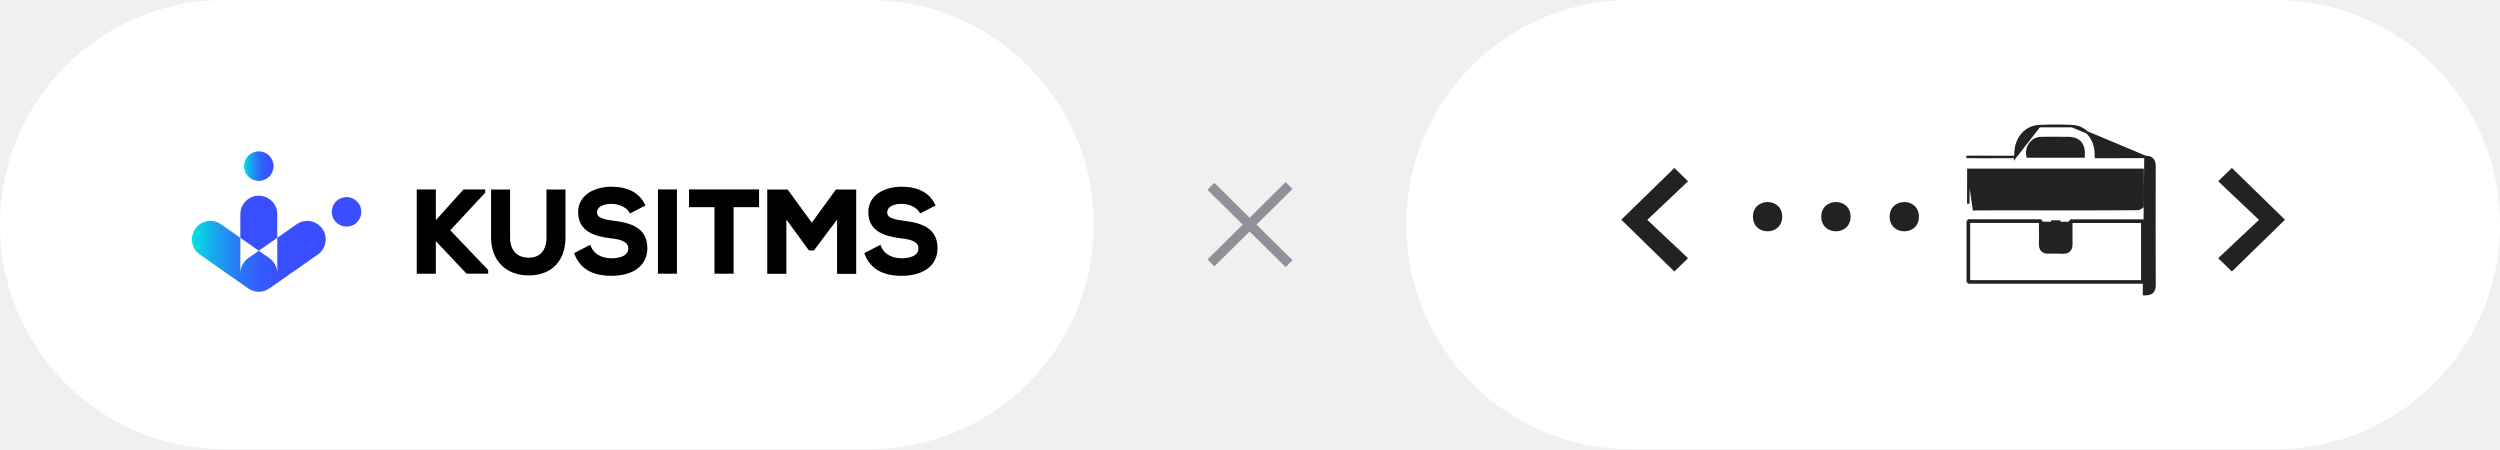
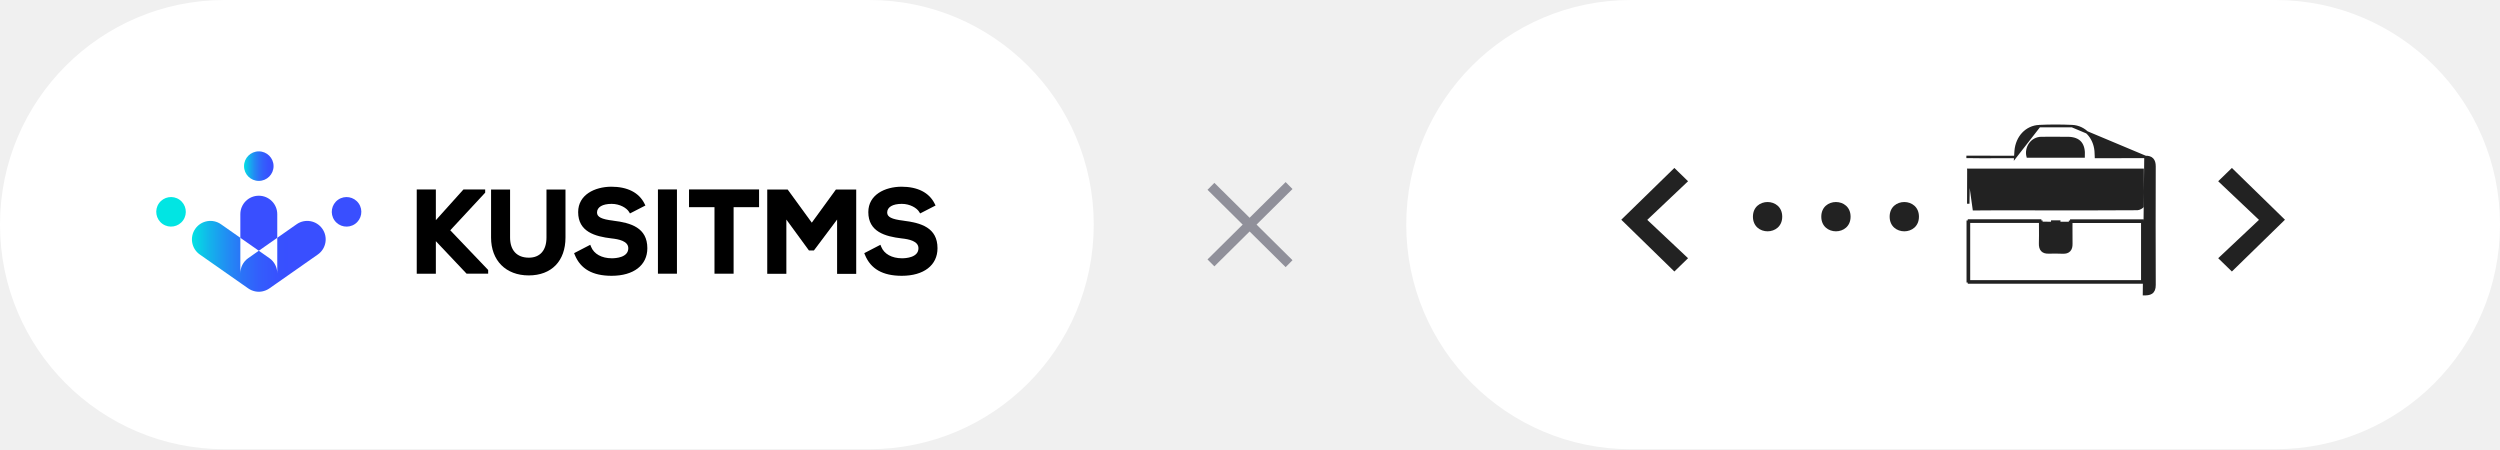
<svg xmlns="http://www.w3.org/2000/svg" width="512" height="92" viewBox="0 0 512 92" fill="none">
  <rect width="224" height="92" rx="46" fill="white" />
  <rect x="288" width="224" height="92" rx="46" fill="white" />
  <path d="M56.783 48.702V43.864C56.783 41.773 55.089 40.083 53.002 40.083C50.915 40.083 49.221 41.777 49.221 43.864V48.702L53.002 51.353L56.783 48.702Z" fill="#394FFF" />
-   <path d="M53.001 37.05C54.671 37.05 56.026 35.696 56.026 34.025C56.026 32.354 54.671 31 53.001 31C51.33 31 49.976 32.354 49.976 34.025C49.976 35.696 51.33 37.05 53.001 37.05Z" fill="url(#paint0_linear_649_264)" />
+   <path d="M36.764 40.903C35.396 39.942 33.509 40.276 32.548 41.644C31.588 43.012 31.922 44.899 33.29 45.859C34.658 46.819 36.545 46.486 37.505 45.118C38.465 43.75 38.132 41.863 36.764 40.903Z" fill="#01E5E3" />
+   <path d="M53.001 37.05C54.671 37.05 56.026 35.696 56.026 34.025C56.026 32.354 54.671 31 53.001 31C51.33 31 49.976 32.354 49.976 34.025C49.976 35.696 51.33 37.05 53.001 37.05Z" fill="url(#paint0_linear_844_305)" />
  <path d="M73.453 41.648C72.493 40.28 70.606 39.946 69.238 40.906C67.87 41.866 67.537 43.753 68.497 45.121C69.457 46.489 71.344 46.823 72.712 45.863C74.08 44.903 74.413 43.016 73.453 41.648Z" fill="#394FFF" />
-   <path d="M66.016 46.856C64.819 45.144 62.457 44.728 60.748 45.926L56.785 48.703V55.969C56.785 55.969 56.785 55.991 56.785 56.002C56.793 54.801 56.233 53.615 55.173 52.87L53.004 51.349L50.835 52.87C49.775 53.611 49.215 54.797 49.222 56.002C49.222 55.991 49.222 55.98 49.222 55.969V48.703L45.26 45.926C43.547 44.728 41.189 45.144 39.992 46.856C38.794 48.569 39.209 50.927 40.922 52.124L50.839 59.068C50.839 59.068 50.854 59.079 50.861 59.083C50.839 59.068 50.82 59.049 50.798 59.035C50.835 59.06 50.868 59.087 50.906 59.109C50.965 59.15 51.024 59.187 51.084 59.22C51.087 59.22 51.091 59.224 51.095 59.227C51.143 59.253 51.187 59.283 51.236 59.305C51.291 59.335 51.35 59.364 51.406 59.391C51.465 59.416 51.525 59.442 51.584 59.468C51.632 59.487 51.684 59.505 51.736 59.524C51.803 59.546 51.873 59.572 51.94 59.591C51.977 59.602 52.014 59.609 52.047 59.62C52.059 59.62 52.073 59.628 52.084 59.631C52.155 59.65 52.225 59.665 52.296 59.68C52.322 59.683 52.351 59.687 52.377 59.694C52.407 59.698 52.433 59.702 52.463 59.709C52.526 59.717 52.589 59.728 52.648 59.731C52.678 59.731 52.707 59.735 52.737 59.739C52.778 59.739 52.822 59.743 52.863 59.746C52.907 59.746 52.952 59.75 53 59.75C53.045 59.75 53.089 59.75 53.137 59.746C53.182 59.746 53.223 59.746 53.263 59.739C53.293 59.739 53.323 59.739 53.352 59.731C53.415 59.724 53.478 59.717 53.538 59.709C53.567 59.706 53.593 59.702 53.623 59.694C53.649 59.691 53.679 59.687 53.705 59.68C53.775 59.665 53.845 59.65 53.916 59.631C53.927 59.631 53.942 59.624 53.953 59.62C53.99 59.609 54.027 59.602 54.06 59.591C54.131 59.572 54.198 59.546 54.264 59.524C54.316 59.505 54.364 59.487 54.416 59.468C54.476 59.442 54.535 59.416 54.594 59.391C54.654 59.364 54.709 59.335 54.769 59.305C54.817 59.279 54.865 59.253 54.909 59.227C54.913 59.227 54.917 59.224 54.92 59.22C54.98 59.183 55.043 59.146 55.102 59.109C55.139 59.083 55.173 59.06 55.21 59.035C55.187 59.049 55.169 59.068 55.147 59.083C55.154 59.079 55.161 59.075 55.169 59.068L65.086 52.124C66.798 50.927 67.214 48.565 66.016 46.856ZM49.901 58.141C49.901 58.141 49.894 58.13 49.89 58.123C49.912 58.156 49.938 58.186 49.96 58.215C49.942 58.189 49.919 58.167 49.901 58.141ZM56.099 58.141C56.081 58.167 56.059 58.189 56.04 58.215C56.062 58.182 56.088 58.152 56.111 58.123C56.107 58.13 56.103 58.134 56.099 58.141Z" fill="url(#paint1_linear_649_264)" />
+   <path d="M66.016 46.856C64.819 45.144 62.457 44.728 60.748 45.926L56.785 48.703V55.969C56.785 55.969 56.785 55.991 56.785 56.002C56.793 54.801 56.233 53.615 55.173 52.87L53.004 51.349L50.835 52.87C49.775 53.611 49.215 54.797 49.222 56.002C49.222 55.991 49.222 55.98 49.222 55.969V48.703L45.26 45.926C43.547 44.728 41.189 45.144 39.992 46.856C38.794 48.569 39.209 50.927 40.922 52.124L50.839 59.068C50.839 59.068 50.854 59.079 50.861 59.083C50.839 59.068 50.82 59.049 50.798 59.035C50.835 59.06 50.868 59.087 50.906 59.109C50.965 59.15 51.024 59.187 51.084 59.22C51.087 59.22 51.091 59.224 51.095 59.227C51.143 59.253 51.187 59.283 51.236 59.305C51.291 59.335 51.35 59.364 51.406 59.391C51.465 59.416 51.525 59.442 51.584 59.468C51.632 59.487 51.684 59.505 51.736 59.524C51.803 59.546 51.873 59.572 51.94 59.591C51.977 59.602 52.014 59.609 52.047 59.62C52.059 59.62 52.073 59.628 52.084 59.631C52.155 59.65 52.225 59.665 52.296 59.68C52.322 59.683 52.351 59.687 52.377 59.694C52.407 59.698 52.433 59.702 52.463 59.709C52.526 59.717 52.589 59.728 52.648 59.731C52.678 59.731 52.707 59.735 52.737 59.739C52.778 59.739 52.822 59.743 52.863 59.746C52.907 59.746 52.952 59.75 53 59.75C53.045 59.75 53.089 59.75 53.137 59.746C53.182 59.746 53.223 59.746 53.263 59.739C53.293 59.739 53.323 59.739 53.352 59.731C53.415 59.724 53.478 59.717 53.538 59.709C53.567 59.706 53.593 59.702 53.623 59.694C53.649 59.691 53.679 59.687 53.705 59.68C53.775 59.665 53.845 59.65 53.916 59.631C53.927 59.631 53.942 59.624 53.953 59.62C53.99 59.609 54.027 59.602 54.06 59.591C54.131 59.572 54.198 59.546 54.264 59.524C54.316 59.505 54.364 59.487 54.416 59.468C54.476 59.442 54.535 59.416 54.594 59.391C54.654 59.364 54.709 59.335 54.769 59.305C54.817 59.279 54.865 59.253 54.909 59.227C54.913 59.227 54.917 59.224 54.92 59.22C54.98 59.183 55.043 59.146 55.102 59.109C55.139 59.083 55.173 59.06 55.21 59.035C55.187 59.049 55.169 59.068 55.147 59.083C55.154 59.079 55.161 59.075 55.169 59.068L65.086 52.124C66.798 50.927 67.214 48.565 66.016 46.856ZM49.901 58.141C49.901 58.141 49.894 58.13 49.89 58.123C49.912 58.156 49.938 58.186 49.96 58.215C49.942 58.189 49.919 58.167 49.901 58.141ZM56.099 58.141C56.081 58.167 56.059 58.189 56.04 58.215C56.062 58.182 56.088 58.152 56.111 58.123C56.107 58.13 56.103 58.134 56.099 58.141Z" fill="url(#paint1_linear_844_305)" />
  <path d="M92.213 47.163L99.257 39.575L99.365 39.456V38.796H94.923L94.801 38.93L89.263 45.091V38.796H85.348V56.057H89.263V49.391L95.442 55.927L95.565 56.053H99.976V55.293L99.865 55.175L92.213 47.16V47.163Z" fill="black" />
  <path d="M112.326 38.818H111.918V48.646C111.918 51.267 110.602 52.772 108.307 52.772C105.864 52.772 104.463 51.267 104.463 48.646V38.818H100.57V48.646C100.57 53.362 103.599 56.405 108.285 56.405C112.971 56.405 115.811 53.432 115.811 48.646V38.818H112.326Z" fill="black" />
  <path d="M125.575 45.188C123.195 44.906 122.269 44.439 122.269 43.527C122.269 42.415 123.388 41.752 125.268 41.752C126.936 41.752 128.341 42.593 128.819 43.386L129.016 43.713L129.357 43.538L131.822 42.27L132.178 42.089L132 41.729C130.877 39.446 128.519 38.237 125.175 38.237C121.805 38.263 118.406 39.879 118.406 43.438C118.406 47.468 121.853 48.421 125.227 48.825C126.71 48.984 128.675 49.366 128.675 50.838C128.675 52.747 126.091 52.895 125.301 52.895C123.232 52.895 121.646 52.017 121.053 50.545L120.886 50.13L120.489 50.337L117.905 51.676L117.575 51.846L117.716 52.191C118.891 55.083 121.357 56.484 125.26 56.484C129.772 56.484 132.575 54.319 132.575 50.838C132.575 46.634 129.22 45.64 125.594 45.196L125.575 45.188ZM129.883 46.767C130.284 46.99 130.647 47.249 130.958 47.564C130.651 47.249 130.284 46.99 129.883 46.767ZM122.951 45.01C122.784 44.932 122.632 44.847 122.498 44.751C122.632 44.847 122.784 44.936 122.951 45.01ZM120.018 40.435C119.77 40.684 119.551 40.958 119.373 41.258C119.555 40.955 119.77 40.68 120.018 40.435ZM118.951 42.256C118.854 42.619 118.802 43.008 118.802 43.431C118.802 43.008 118.854 42.615 118.951 42.256ZM126.054 48.521C126.306 48.565 126.55 48.614 126.78 48.673C126.55 48.614 126.309 48.565 126.054 48.521ZM121.323 55.398C120.2 54.923 119.273 54.171 118.595 53.066C118.402 52.751 118.228 52.406 118.072 52.028L120.656 50.69C121.383 52.499 123.288 53.296 125.282 53.296C127.277 53.296 129.064 52.614 129.064 50.831C129.064 52.617 127.232 53.296 125.282 53.296C123.333 53.296 121.383 52.499 120.656 50.69L118.072 52.028C118.224 52.402 118.398 52.747 118.595 53.066C119.273 54.171 120.2 54.923 121.323 55.398ZM127.863 55.769C128.271 55.665 128.663 55.539 129.034 55.379C128.667 55.535 128.274 55.665 127.863 55.769Z" fill="black" />
  <path d="M135.153 38.796H134.745V39.204V55.645V56.053H135.153H138.23H138.638V55.645V39.204V38.796H138.23H135.153Z" fill="black" />
  <path d="M141.519 38.796H141.111V39.204V42.021V42.429H141.519H146.327V55.645V56.053H146.735H149.834H150.242V55.645V42.429H155.05H155.458V42.021V39.204V38.796H155.05H141.519Z" fill="black" />
  <path d="M171.4 38.819H171.192L171.07 38.986L166.254 45.603L161.439 38.986L161.316 38.819H157.131V56.08H161.046V44.965L165.546 51.123L165.669 51.29H166.692L166.814 51.127L171.437 44.965V56.083H175.352V38.819H171.396H171.4Z" fill="black" />
  <path d="M185.001 45.188C182.621 44.906 181.694 44.439 181.694 43.527C181.694 42.415 182.814 41.751 184.693 41.751C186.362 41.751 187.767 42.593 188.245 43.386L188.441 43.712L188.783 43.538L191.248 42.27L191.604 42.089L191.426 41.729C190.302 39.445 187.945 38.237 184.601 38.237C181.231 38.263 177.831 39.879 177.831 43.438C177.831 47.468 181.279 48.42 184.653 48.825C186.136 48.984 188.1 49.366 188.1 50.838C188.1 52.747 185.516 52.895 184.727 52.895C182.658 52.895 181.072 52.017 180.478 50.545L180.312 50.13L179.915 50.337L177.331 51.675L177.001 51.846L177.142 52.191C178.317 55.082 180.782 56.484 184.686 56.484C189.198 56.484 192 54.319 192 50.838C192 46.634 188.645 45.64 185.02 45.195L185.001 45.188ZM189.309 46.763C189.709 46.986 190.073 47.245 190.384 47.56C190.076 47.245 189.709 46.986 189.309 46.763ZM182.376 45.006C182.21 44.928 182.058 44.843 181.924 44.747C182.058 44.843 182.21 44.932 182.376 45.006ZM191.055 41.903C190.666 41.11 190.139 40.495 189.52 40.02C190.139 40.491 190.666 41.11 191.055 41.903ZM179.444 40.431C179.196 40.68 178.977 40.954 178.799 41.255C178.981 40.95 179.196 40.676 179.444 40.431ZM178.376 42.252C178.28 42.615 178.228 43.004 178.228 43.427C178.228 43.004 178.28 42.611 178.376 42.252ZM185.479 48.517C185.731 48.561 185.976 48.61 186.206 48.669C185.976 48.61 185.735 48.561 185.479 48.517ZM180.749 55.394C179.626 54.919 178.699 54.167 178.02 53.062C177.828 52.747 177.653 52.402 177.498 52.024L180.082 50.686C180.808 52.495 182.714 53.292 184.708 53.292C186.703 53.292 188.49 52.61 188.49 50.827C188.49 52.613 186.658 53.292 184.708 53.292C182.758 53.292 180.808 52.495 180.082 50.686L177.498 52.024C177.65 52.398 177.824 52.743 178.02 53.062C178.699 54.167 179.626 54.919 180.749 55.394ZM187.289 55.764C187.696 55.661 188.089 55.535 188.46 55.375C188.093 55.531 187.7 55.661 187.289 55.764Z" fill="black" />
  <path d="M248 38.159L264 54" stroke="#90909A" stroke-width="2" />
  <path d="M248 53.841L264 38" stroke="#90909A" stroke-width="2" />
  <path d="M338.475 44.662L338.09 45.027L338.476 45.39L346.436 52.876L342.91 56.302L331.5 45.171V44.829L342.91 33.698L346.437 37.125L338.475 44.662Z" fill="#222222" stroke="white" />
  <path d="M365 44.374C365 48.374 359 48.374 359 44.374C359 40.374 365 40.374 365 44.374Z" fill="#222222" />
  <path d="M379 44.374C379 48.374 373 48.374 373 44.374C373 40.374 379 40.374 379 44.374Z" fill="#222222" />
  <path d="M393 44.374C393 48.374 387 48.374 387 44.374C387 40.374 393 40.374 393 44.374Z" fill="#222222" />
  <path d="M461.524 45.39L461.91 45.027L461.525 44.662L453.563 37.125L457.09 33.698L468.5 44.829V45.171L457.09 56.302L453.564 52.876L461.524 45.39Z" fill="#222222" stroke="white" />
  <path d="M412.73 32.146C412.739 32.004 412.745 31.873 412.752 31.75C412.769 31.421 412.784 31.149 412.808 30.881C413.052 28.088 414.973 25.957 417.649 25.828L412.73 32.146ZM412.73 32.146H412.727H412.724H412.721H412.717H412.714H412.71H412.707H412.704H412.7H412.697H412.694H412.69H412.687H412.684H412.68H412.677H412.674H412.67H412.667H412.664H412.66H412.657H412.654H412.65H412.647H412.644H412.64H412.637H412.634H412.63H412.627H412.624H412.621H412.617H412.614H412.611H412.607H412.604H412.601H412.598H412.594H412.591H412.588H412.584H412.581H412.578H412.575H412.571H412.568H412.565H412.562H412.558H412.555H412.552H412.549H412.545H412.542H412.539H412.536H412.532H412.529H412.526H412.523H412.519H412.516H412.513H412.51H412.506H412.503H412.5H412.497H412.494H412.49H412.487H412.484H412.481H412.478H412.474H412.471H412.468H412.465H412.462H412.458H412.455H412.452H412.449H412.446H412.442H412.439H412.436H412.433H412.43H412.427H412.423H412.42H412.417H412.414H412.411H412.408H412.404H412.401H412.398H412.395H412.392H412.389H412.386H412.382H412.379H412.376H412.373H412.37H412.367H412.364H412.36H412.357H412.354H412.351H412.348H412.345H412.342H412.339H412.335H412.332H412.329H412.326H412.323H412.32H412.317H412.314H412.311H412.307H412.304H412.301H412.298H412.295H412.292H412.289H412.286H412.283H412.28H412.277H412.273H412.27H412.267H412.264H412.261H412.258H412.255H412.252H412.249H412.246H412.243H412.24H412.237H412.234H412.23H412.227H412.224H412.221H412.218H412.215H412.212H412.209H412.206H412.203H412.2H412.197H412.194H412.191H412.188H412.185H412.182H412.179H412.176H412.173H412.17H412.167H412.164H412.161H412.157H412.154H412.151H412.148H412.145H412.142H412.139H412.136H412.133H412.13H412.127H412.124H412.121H412.118H412.115H412.112H412.109H412.106H412.103H412.1H412.097H412.094H412.091H412.088H412.085H412.082H412.079H412.076H412.073H412.07H412.067H412.065H412.062H412.059H412.056H412.053H412.05H412.047H412.044H412.041H412.038H412.035H412.032H412.029H412.026H412.023H412.02H412.017H412.014H412.011H412.008H412.005H412.002H411.999H411.996H411.993H411.99H411.987H411.985H411.982H411.979H411.976H411.973H411.97H411.967H411.964H411.961H411.958H411.955H411.952H411.949H411.946H411.943H411.941H411.938H411.935H411.932H411.929H411.926H411.923H411.92H411.917H411.914H411.911H411.908H411.905H411.903H411.9H411.897H411.894H411.891H411.888H411.885H411.882H411.879H411.876H411.873H411.871H411.868H411.865H411.862H411.859H411.856H411.853H411.85H411.847H411.844H411.842H411.839H411.836H411.833H411.83H411.827H411.824H411.821H411.818H411.816H411.813H411.81H411.807H411.804H411.801H411.798H411.795H411.792H411.79H411.787H411.784H411.781H411.778H411.775H411.772H411.769H411.767H411.764H411.761H411.758H411.755H411.752H411.749H411.746H411.744H411.741H411.738H411.735H411.732H411.729H411.726H411.724H411.721H411.718H411.715H411.712H411.709H411.706H411.704H411.701H411.698H411.695H411.692H411.689H411.686H411.684H411.681H411.678H411.675H411.672H411.669H411.666H411.664H411.661H411.658H411.655H411.652H411.649H411.647H411.644H411.641H411.638H411.635H411.632H411.629H411.627H411.624H411.621H411.618H411.615H411.612H411.61H411.607H411.604H411.601H411.598H411.595H411.593H411.59H411.587H411.584H411.581H411.578H411.576H411.573H411.57H411.567H411.564H411.561H411.559H411.556H411.553H411.55H411.547H411.544H411.542H411.539H411.536H411.533H411.53H411.527H411.525H411.522H411.519H411.516H411.513H411.511H411.508H411.505H411.502H411.499H411.496H411.494H411.491H411.488H411.485H411.482H411.479H411.477H411.474H411.471H411.468H411.465H411.463H411.46H411.457H411.454H411.451H411.448H411.446H411.443H411.44H411.437H411.434H411.431H411.429H411.426H411.423H411.42H411.417H411.415H411.412H411.409H411.406H411.403H411.4H411.398H411.395C410.535 32.146 409.676 32.15 408.817 32.154C406.782 32.163 404.749 32.173 402.716 32.129C402.716 32.129 402.716 32.129 402.716 32.129L412.73 32.146ZM424.35 25.826L424.35 25.826C426.975 25.94 428.934 28.11 429.195 30.894C429.221 31.174 429.23 31.461 429.24 31.798C429.243 31.907 429.246 32.022 429.251 32.143H429.251H429.253H429.256H429.258H429.261H429.264H429.266H429.269H429.271H429.274H429.277H429.279H429.282H429.284H429.287H429.289H429.292H429.295H429.297H429.3H429.302H429.305H429.307H429.31H429.313H429.315H429.318H429.32H429.323H429.326H429.328H429.331H429.333H429.336H429.338H429.341H429.344H429.346H429.349H429.351H429.354H429.356H429.359H429.362H429.364H429.367H429.369H429.372H429.374H429.377H429.379H429.382H429.385H429.387H429.39H429.392H429.395H429.397H429.4H429.403H429.405H429.408H429.41H429.413H429.415H429.418H429.42H429.423H429.426H429.428H429.431H429.433H429.436H429.438H429.441H429.443H429.446H429.449H429.451H429.454H429.456H429.459H429.461H429.464H429.466H429.469H429.471H429.474H429.477H429.479H429.482H429.484H429.487H429.489H429.492H429.494H429.497H429.499H429.502H429.505H429.507H429.51H429.512H429.515H429.517H429.52H429.522H429.525H429.527H429.53H429.532H429.535H429.538H429.54H429.543H429.545H429.548H429.55H429.553H429.555H429.558H429.56H429.563H429.565H429.568H429.57H429.573H429.576H429.578H429.581H429.583H429.586H429.588H429.591H429.593H429.596H429.598H429.601H429.603H429.606H429.608H429.611H429.613H429.616H429.619H429.621H429.624H429.626H429.629H429.631H429.634H429.636H429.639H429.641H429.644H429.646H429.649H429.651H429.654H429.656H429.659H429.661H429.664H429.666H429.669H429.671H429.674H429.676H429.679H429.681H429.684H429.687H429.689H429.692H429.694H429.697H429.699H429.702H429.704H429.707H429.709H429.712H429.714H429.717H429.719H429.722H429.724H429.727H429.729H429.732H429.734H429.737H429.739H429.742H429.744H429.747H429.749H429.752H429.754H429.757H429.759H429.762H429.764H429.767H429.769H429.772H429.774H429.777H429.779H429.782H429.784H429.787H429.789H429.792H429.794H429.797H429.799H429.802H429.804H429.807H429.809H429.812H429.814H429.817H429.819H429.822H429.824H429.827H429.829H429.832H429.834H429.837H429.839H429.842H429.844H429.847H429.849H429.852H429.854H429.857H429.859H429.862H429.864H429.867H429.869H429.872H429.874H429.877H429.879H429.882H429.884H429.887H429.889H429.892H429.894H429.897H429.899H429.902H429.904H429.907H429.909H429.912H429.914H429.917H429.919H429.922H429.924H429.927H429.929H429.932H429.934H429.937H429.939H429.942H429.944H429.947H429.949H429.951H429.954H429.956H429.959H429.961H429.964H429.966H429.969H429.971H429.974H429.976H429.979H429.981H429.984H429.986H429.989H429.991H429.994H429.996H429.999H430.001H430.004H430.006H430.009H430.011H430.014H430.016H430.019H430.021H430.024H430.026H430.029H430.031H430.033H430.036H430.038H430.041H430.043H430.046H430.048H430.051H430.053H430.056H430.058H430.061H430.063H430.066H430.068H430.071H430.073H430.076H430.078H430.081H430.083H430.086H430.088H430.091H430.093H430.095H430.098H430.1H430.103H430.105H430.108H430.11H430.113H430.115H430.118H430.12H430.123H430.125H430.128H430.13H430.133H430.135H430.138H430.14H430.143H430.145H430.148H430.15H430.152H430.155H430.157H430.16H430.162H430.165H430.167H430.17H430.172H430.175H430.177H430.18H430.182H430.185H430.187H430.19H430.192H430.195H430.197H430.199H430.202H430.204H430.207H430.209H430.212H430.214H430.217H430.219H430.222H430.224H430.227H430.229H430.232H430.234H430.237H430.239H430.242H430.244H430.247H430.249H430.251H430.254H430.256H430.259H430.261H430.264H430.266H430.269H430.271H430.274H430.276H430.279H430.281H430.284H430.286H430.289H430.291H430.294H430.296H430.298H430.301H430.303H430.306C431.197 32.143 432.088 32.144 432.979 32.145C435.117 32.148 437.254 32.151 439.39 32.137M424.35 25.826L439.39 32.137M424.35 25.826C422.12 25.729 419.878 25.72 417.649 25.828L424.35 25.826ZM439.39 32.137C439.976 32.133 440.461 32.257 440.792 32.602C441.121 32.944 441.249 33.451 441.247 34.088V34.088C441.223 42.179 441.218 50.268 441.25 58.358V58.359C441.253 59.16 441.035 59.674 440.592 59.96C440.179 60.227 439.625 60.251 439.086 60.25L439.39 32.137ZM424.199 45.415H423.949V45.165C423.949 45.664 423.947 46.154 423.945 46.637C423.941 47.762 423.936 48.85 423.957 49.939C423.975 51.02 423.513 51.497 422.508 51.468C421.53 51.44 420.55 51.417 419.572 51.451C418.498 51.488 418.027 51.011 418.062 49.848C418.095 48.778 418.088 47.706 418.08 46.614C418.076 46.131 418.073 45.644 418.073 45.151V45.401H417.823M424.199 45.415C424.198 45.83 424.197 46.238 424.195 46.642C424.191 47.765 424.186 48.849 424.207 49.934L424.207 49.934C424.217 50.504 424.102 50.972 423.797 51.292C423.49 51.615 423.039 51.733 422.501 51.718L422.501 51.718C421.523 51.69 420.55 51.667 419.58 51.701L419.58 51.701C419.012 51.721 418.539 51.607 418.22 51.272C417.904 50.94 417.794 50.447 417.812 49.84L417.812 49.84C417.845 48.775 417.838 47.711 417.83 46.621C417.827 46.218 417.824 45.812 417.823 45.401M424.199 45.415C424.199 45.332 424.199 45.248 424.199 45.165H438.735V45.415M424.199 45.415H438.735M417.823 45.401H403.246M417.823 45.401C417.823 45.318 417.823 45.234 417.823 45.151H403.246V45.401M403.246 45.401H402.996V57.616H403.246M403.246 45.401V57.616M403.246 57.616V57.866H438.735V57.616M403.246 57.616H438.735M438.735 57.616H438.985V45.415H438.735M438.735 57.616V45.415M403.123 34.78C403.124 35.417 403.129 36.049 403.133 36.676C403.144 38.38 403.156 40.052 403.099 41.719L403.123 34.78ZM403.123 34.78H438.81C438.81 35.291 438.812 35.8 438.814 36.305C438.82 38.339 438.826 40.333 438.755 42.326C438.746 42.34 438.727 42.362 438.696 42.391C438.632 42.45 438.535 42.518 438.417 42.582C438.175 42.715 437.909 42.802 437.752 42.803C432.327 42.84 426.902 42.838 421.476 42.836C420.184 42.835 418.892 42.834 417.6 42.834C416.377 42.834 415.154 42.832 413.931 42.83C410.705 42.824 407.477 42.817 404.249 42.854L403.123 34.78ZM426.735 32.061H415.271C414.798 30.299 416.035 28.261 418.102 28.261C418.695 28.261 419.288 28.26 419.881 28.258C421.066 28.256 422.251 28.253 423.437 28.261C424.705 28.269 425.561 28.605 426.081 29.235C426.577 29.837 426.81 30.756 426.735 32.061ZM420.3 49.098V45.369H421.729V49.098H420.3Z" fill="#222222" stroke="#222222" stroke-width="0.5" />
  <defs>
-     <linearGradient id="paint0_linear_649_264" x1="49.976" y1="34.025" x2="56.026" y2="34.025" gradientUnits="userSpaceOnUse">
+     <linearGradient id="paint0_linear_844_305" x1="49.976" y1="34.025" x2="56.026" y2="34.025" gradientUnits="userSpaceOnUse">
      <stop stop-color="#01E5E3" />
      <stop offset="0.04" stop-color="#05D7E5" />
      <stop offset="0.19" stop-color="#15AEED" />
      <stop offset="0.35" stop-color="#228BF3" />
      <stop offset="0.5" stop-color="#2C71F8" />
      <stop offset="0.66" stop-color="#335EFC" />
      <stop offset="0.83" stop-color="#3752FE" />
      <stop offset="1" stop-color="#394FFF" />
    </linearGradient>
-     <linearGradient id="paint1_linear_649_264" x1="39.298" y1="52.495" x2="66.698" y2="52.495" gradientUnits="userSpaceOnUse">
+     <linearGradient id="paint1_linear_844_305" x1="39.298" y1="52.495" x2="66.698" y2="52.495" gradientUnits="userSpaceOnUse">
      <stop stop-color="#01E5E3" />
      <stop offset="0.02" stop-color="#04DCE4" />
      <stop offset="0.14" stop-color="#14B1EC" />
      <stop offset="0.26" stop-color="#218EF3" />
      <stop offset="0.38" stop-color="#2B72F8" />
      <stop offset="0.5" stop-color="#335EFC" />
      <stop offset="0.63" stop-color="#3752FE" />
      <stop offset="0.75" stop-color="#394FFF" />
    </linearGradient>
  </defs>
</svg>
